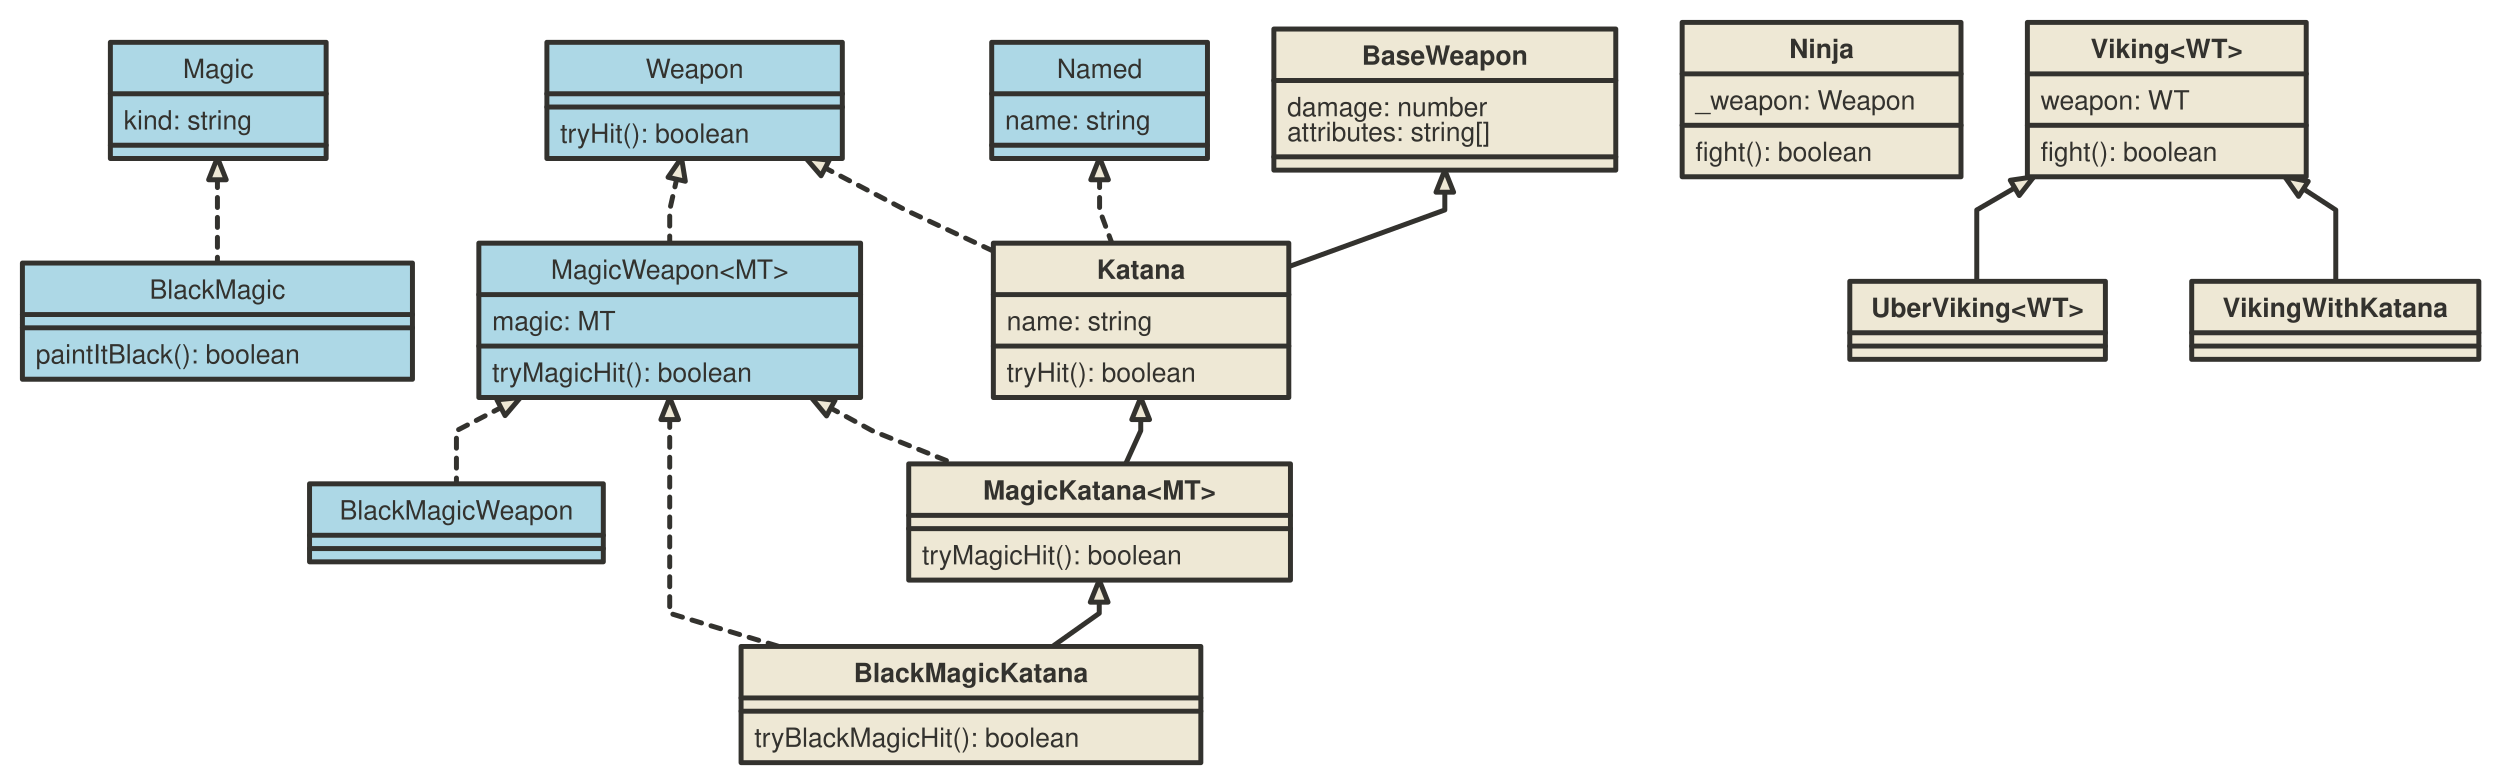
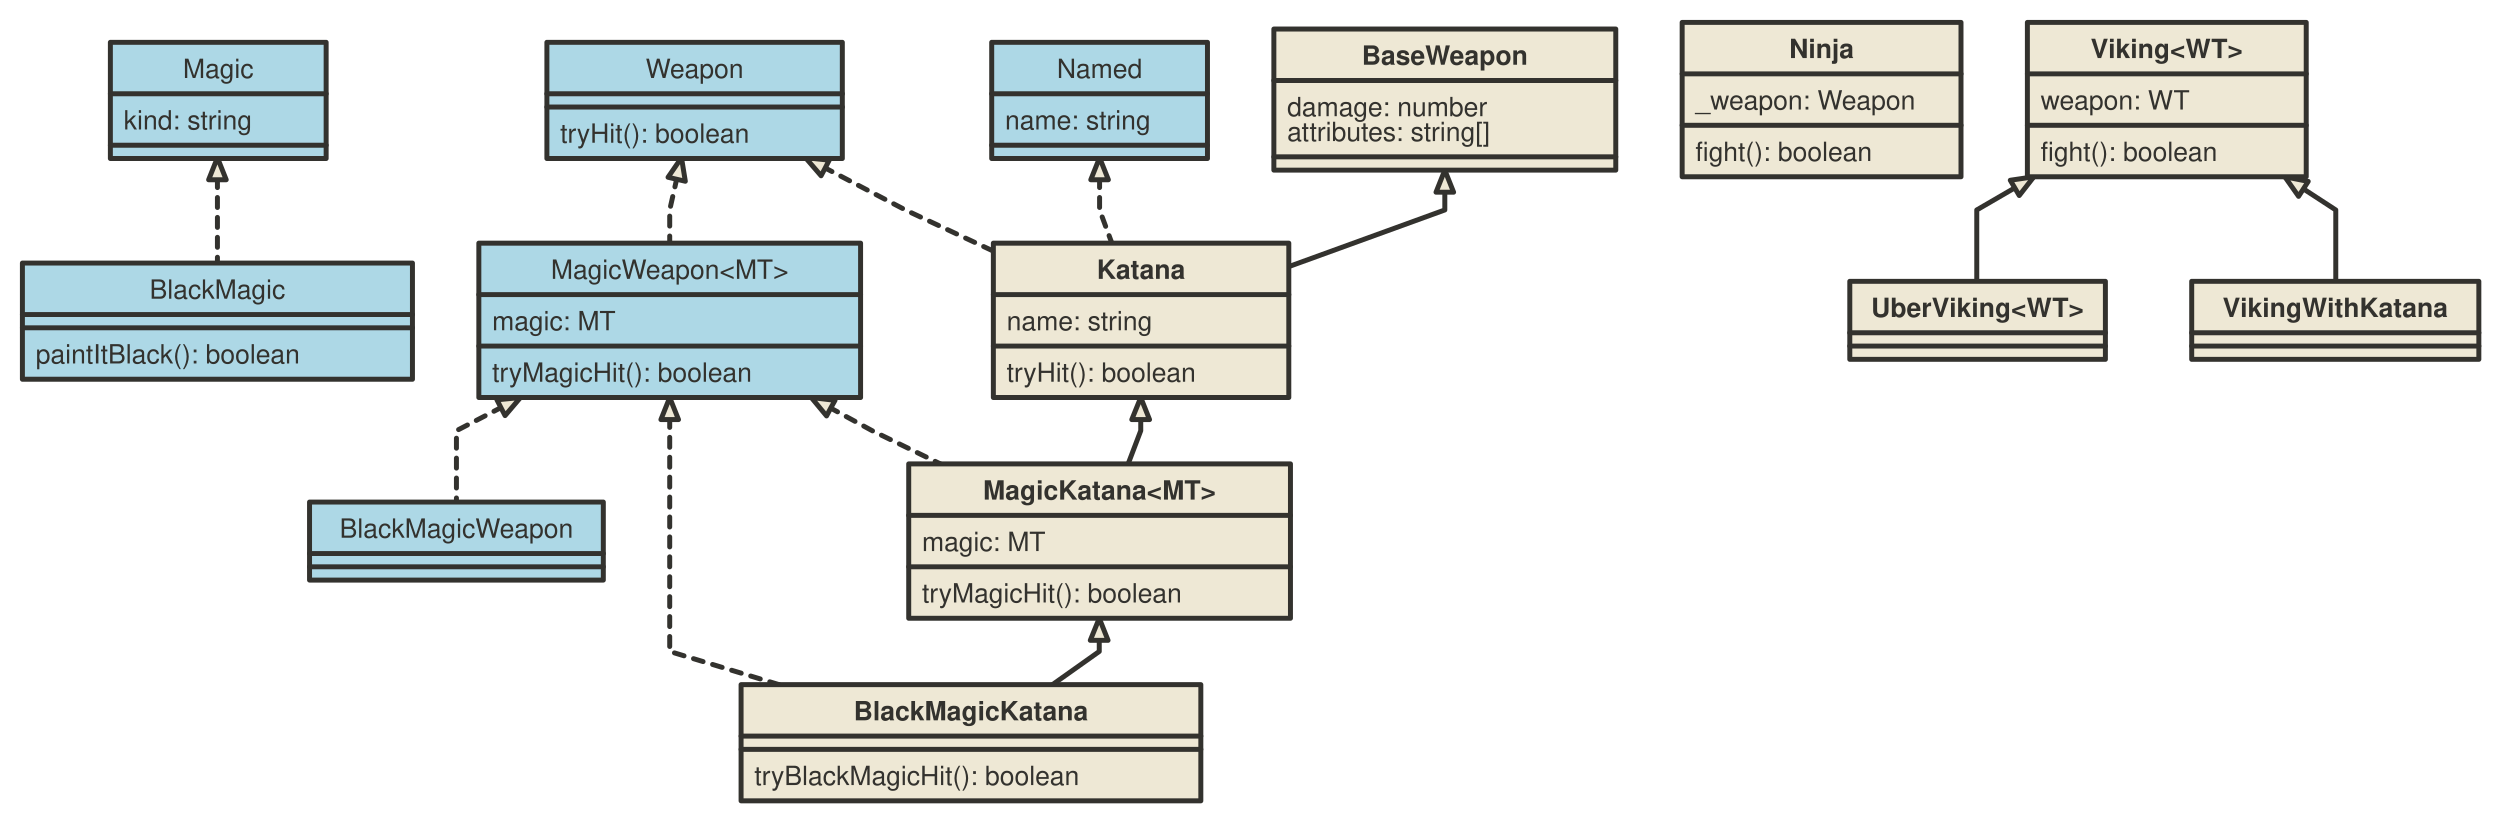
- <svg xmlns="http://www.w3.org/2000/svg" version="1.1" baseProfile="full" width="1506.25" height="472" viewbox="0 0 1506.25 472" style="font-weight:bold; font-size:12pt; font-family:'Calibri', Helvetica, sans-serif;;stroke-width:3;stroke-linejoin:round;stroke-linecap:round">
+ <svg xmlns="http://www.w3.org/2000/svg" version="1.1" baseProfile="full" width="1506.25" height="495" viewbox="0 0 1506.25 495" style="font-weight:bold; font-size:12pt; font-family:'Calibri', Helvetica, sans-serif;;stroke-width:3;stroke-linejoin:round;stroke-linecap:round">
  <path d="M485.3 95 L545.5 126.5 L598.3 151.2 L598.3 151.2 " style="stroke:#33322E;fill:none;stroke-dasharray:6 6;" />
  <path d="M499.6 96.5 L497.2 101.2 L494.7 105.9 L485.3 95 Z" style="stroke:#33322E;fill:#eee8d5;stroke-dasharray:none;" />
  <path d="M662.5 95 L662.5 126.5 L669.9 146.5 L669.9 146.5 " style="stroke:#33322E;fill:none;stroke-dasharray:6 6;" />
  <path d="M667.8 108.3 L662.5 108.3 L657.2 108.3 L662.5 95 Z" style="stroke:#33322E;fill:#eee8d5;stroke-dasharray:none;" />
  <path d="M131 95 L131 126.5 L131 158 L131 158 " style="stroke:#33322E;fill:none;stroke-dasharray:6 6;" />
  <path d="M136.3 108.3 L131 108.3 L125.7 108.3 L131 95 Z" style="stroke:#33322E;fill:#eee8d5;stroke-dasharray:none;" />
  <path d="M410.6 95 L403.5 126.5 L403.5 146.5 L403.5 146.5 " style="stroke:#33322E;fill:none;stroke-dasharray:6 6;" />
  <path d="M412.9 109.2 L407.7 108 L402.5 106.8 L410.6 95 Z" style="stroke:#33322E;fill:#eee8d5;stroke-dasharray:none;" />
-   <path d="M488.8 239.5 L525.5 259.5 L575.2 279.5 L575.2 279.5 " style="stroke:#33322E;fill:none;stroke-dasharray:6 6;" />
+   <path d="M488.8 239.5 L525.5 259.5 L566.6 279.5 L566.6 279.5 " style="stroke:#33322E;fill:none;stroke-dasharray:6 6;" />
  <path d="M503.1 241.2 L500.5 245.9 L498 250.6 L488.8 239.5 Z" style="stroke:#33322E;fill:#eee8d5;stroke-dasharray:none;" />
-   <path d="M403.5 239.5 L403.5 259.5 L403.5 314.5 L403.5 314.5 L403.5 369.5 L403.5 369.5 L469.4 389.5 L469.4 389.5 " style="stroke:#33322E;fill:none;stroke-dasharray:6 6;" />
+   <path d="M403.5 239.5 L403.5 259.5 L403.5 326 L403.5 326 L403.5 392.5 L403.5 392.5 L469.4 412.5 L469.4 412.5 " style="stroke:#33322E;fill:none;stroke-dasharray:6 6;" />
  <path d="M408.8 252.8 L403.5 252.8 L398.2 252.8 L403.5 239.5 Z" style="stroke:#33322E;fill:#eee8d5;stroke-dasharray:none;" />
-   <path d="M313.6 239.5 L275 259.5 L275 291 L275 291 " style="stroke:#33322E;fill:none;stroke-dasharray:6 6;" />
+   <path d="M313.6 239.5 L275 259.5 L275 302.5 L275 302.5 " style="stroke:#33322E;fill:none;stroke-dasharray:6 6;" />
  <path d="M304.3 250.4 L301.8 245.6 L299.4 240.9 L313.6 239.5 Z" style="stroke:#33322E;fill:#eee8d5;stroke-dasharray:none;" />
  <path d="M870.5 102.5 L870.5 126.5 L776.3 160.7 L776.3 160.7 " style="stroke:#33322E;fill:none;stroke-dasharray:none;" />
  <path d="M875.8 115.8 L870.5 115.8 L865.2 115.8 L870.5 102.5 Z" style="stroke:#33322E;fill:#eee8d5;stroke-dasharray:none;" />
-   <path d="M687.3 239.5 L687.3 259.5 L678.2 279.5 L678.2 279.5 " style="stroke:#33322E;fill:none;stroke-dasharray:none;" />
+   <path d="M687.3 239.5 L687.3 259.5 L679.7 279.5 L679.7 279.5 " style="stroke:#33322E;fill:none;stroke-dasharray:none;" />
  <path d="M692.6 252.8 L687.3 252.8 L681.9 252.8 L687.3 239.5 Z" style="stroke:#33322E;fill:#eee8d5;stroke-dasharray:none;" />
-   <path d="M662.3 349.5 L662.3 369.5 L634.1 389.5 L634.1 389.5 " style="stroke:#33322E;fill:none;stroke-dasharray:none;" />
-   <path d="M667.6 362.8 L662.3 362.8 L656.9 362.8 L662.3 349.5 Z" style="stroke:#33322E;fill:#eee8d5;stroke-dasharray:none;" />
+   <path d="M662.3 372.5 L662.3 392.5 L634.1 412.5 L634.1 412.5 " style="stroke:#33322E;fill:none;stroke-dasharray:none;" />
+   <path d="M667.6 385.8 L662.3 385.8 L656.9 385.8 L662.3 372.5 Z" style="stroke:#33322E;fill:#eee8d5;stroke-dasharray:none;" />
  <path d="M1225.4 106.5 L1191 126.5 L1191 169.5 L1191 169.5 " style="stroke:#33322E;fill:none;stroke-dasharray:none;" />
  <path d="M1216.6 117.8 L1213.9 113.2 L1211.2 108.6 L1225.4 106.5 Z" style="stroke:#33322E;fill:#eee8d5;stroke-dasharray:none;" />
  <path d="M1376.6 106.5 L1407.3 126.5 L1407.3 169.5 L1407.3 169.5 " style="stroke:#33322E;fill:none;stroke-dasharray:none;" />
  <path d="M1390.7 109.3 L1387.8 113.8 L1384.9 118.3 L1376.6 106.5 Z" style="stroke:#33322E;fill:#eee8d5;stroke-dasharray:none;" />
  <rect x="329.5" y="25.5" height="70" width="178" style="stroke:#33322E;fill:lightblue;stroke-dasharray:none;" />
  <text x="418.5" y="47" style="fill: #33322E;font-weight:normal;text-anchor: middle;">Weapon</text>
  <path d="M329.5 56.5 L507.5 56.5" style="stroke:#33322E;fill:none;stroke-dasharray:none;" />
  <path d="M329.5 64.5 L507.5 64.5" style="stroke:#33322E;fill:none;stroke-dasharray:none;" />
  <text x="337.5" y="86" style="fill: #33322E;font-weight:normal;">tryHit(): boolean</text>
  <rect x="597.5" y="25.5" height="70" width="130" style="stroke:#33322E;fill:lightblue;stroke-dasharray:none;" />
  <text x="662.5" y="47" style="fill: #33322E;font-weight:normal;text-anchor: middle;">Named</text>
  <path d="M597.5 56.5 L727.5 56.5" style="stroke:#33322E;fill:none;stroke-dasharray:none;" />
  <text x="605.5" y="78" style="fill: #33322E;font-weight:normal;">name: string</text>
  <path d="M597.5 87.5 L727.5 87.5" style="stroke:#33322E;fill:none;stroke-dasharray:none;" />
  <rect x="66.5" y="25.5" height="70" width="130" style="stroke:#33322E;fill:lightblue;stroke-dasharray:none;" />
  <text x="131.5" y="47" style="fill: #33322E;font-weight:normal;text-anchor: middle;">Magic</text>
  <path d="M66.5 56.5 L196.5 56.5" style="stroke:#33322E;fill:none;stroke-dasharray:none;" />
  <text x="74.5" y="78" style="fill: #33322E;font-weight:normal;">kind: string</text>
  <path d="M66.5 87.5 L196.5 87.5" style="stroke:#33322E;fill:none;stroke-dasharray:none;" />
  <rect x="13.5" y="158.5" height="70" width="235" style="stroke:#33322E;fill:lightblue;stroke-dasharray:none;" />
  <text x="131" y="180" style="fill: #33322E;font-weight:normal;text-anchor: middle;">BlackMagic</text>
  <path d="M13.5 189.5 L248.5 189.5" style="stroke:#33322E;fill:none;stroke-dasharray:none;" />
  <path d="M13.5 197.5 L248.5 197.5" style="stroke:#33322E;fill:none;stroke-dasharray:none;" />
  <text x="21.5" y="219" style="fill: #33322E;font-weight:normal;">paintItBlack(): boolean</text>
  <rect x="288.5" y="146.5" height="93" width="230" style="stroke:#33322E;fill:lightblue;stroke-dasharray:none;" />
  <text x="403.5" y="168" style="fill: #33322E;font-weight:normal;text-anchor: middle;">MagicWeapon&lt;MT&gt;</text>
  <path d="M288.5 177.5 L518.5 177.5" style="stroke:#33322E;fill:none;stroke-dasharray:none;" />
  <text x="296.5" y="199" style="fill: #33322E;font-weight:normal;">magic: MT</text>
  <path d="M288.5 208.5 L518.5 208.5" style="stroke:#33322E;fill:none;stroke-dasharray:none;" />
  <text x="296.5" y="230" style="fill: #33322E;font-weight:normal;">tryMagicHit(): boolean</text>
-   <rect x="186.5" y="291.5" height="47" width="177" style="stroke:#33322E;fill:lightblue;stroke-dasharray:none;" />
-   <text x="275" y="313" style="fill: #33322E;font-weight:normal;text-anchor: middle;">BlackMagicWeapon</text>
-   <path d="M186.5 322.5 L363.5 322.5" style="stroke:#33322E;fill:none;stroke-dasharray:none;" />
-   <path d="M186.5 330.5 L363.5 330.5" style="stroke:#33322E;fill:none;stroke-dasharray:none;" />
+   <rect x="186.5" y="302.5" height="47" width="177" style="stroke:#33322E;fill:lightblue;stroke-dasharray:none;" />
+   <text x="275" y="324" style="fill: #33322E;font-weight:normal;text-anchor: middle;">BlackMagicWeapon</text>
+   <path d="M186.5 333.5 L363.5 333.5" style="stroke:#33322E;fill:none;stroke-dasharray:none;" />
+   <path d="M186.5 341.5 L363.5 341.5" style="stroke:#33322E;fill:none;stroke-dasharray:none;" />
  <rect x="767.5" y="17.5" height="85" width="206" style="stroke:#33322E;fill:#eee8d5;stroke-dasharray:none;" />
  <text x="870.5" y="39" style="fill: #33322E;text-anchor: middle;">BaseWeapon</text>
  <path d="M767.5 48.5 L973.5 48.5" style="stroke:#33322E;fill:none;stroke-dasharray:none;" />
  <text x="775.5" y="70" style="fill: #33322E;font-weight:normal;">damage: number</text>
  <text x="775.5" y="85" style="fill: #33322E;font-weight:normal;">attributes: string[]</text>
  <path d="M767.5 94.5 L973.5 94.5" style="stroke:#33322E;fill:none;stroke-dasharray:none;" />
  <rect x="598.5" y="146.5" height="93" width="178" style="stroke:#33322E;fill:#eee8d5;stroke-dasharray:none;" />
  <text x="687.5" y="168" style="fill: #33322E;text-anchor: middle;">Katana</text>
  <path d="M598.5 177.5 L776.5 177.5" style="stroke:#33322E;fill:none;stroke-dasharray:none;" />
  <text x="606.5" y="199" style="fill: #33322E;font-weight:normal;">name: string</text>
  <path d="M598.5 208.5 L776.5 208.5" style="stroke:#33322E;fill:none;stroke-dasharray:none;" />
  <text x="606.5" y="230" style="fill: #33322E;font-weight:normal;">tryHit(): boolean</text>
-   <rect x="547.5" y="279.5" height="70" width="230" style="stroke:#33322E;fill:#eee8d5;stroke-dasharray:none;" />
+   <rect x="547.5" y="279.5" height="93" width="230" style="stroke:#33322E;fill:#eee8d5;stroke-dasharray:none;" />
  <text x="662.5" y="301" style="fill: #33322E;text-anchor: middle;">MagicKatana&lt;MT&gt;</text>
  <path d="M547.5 310.5 L777.5 310.5" style="stroke:#33322E;fill:none;stroke-dasharray:none;" />
-   <path d="M547.5 318.5 L777.5 318.5" style="stroke:#33322E;fill:none;stroke-dasharray:none;" />
-   <text x="555.5" y="340" style="fill: #33322E;font-weight:normal;">tryMagicHit(): boolean</text>
-   <rect x="446.5" y="389.5" height="70" width="277" style="stroke:#33322E;fill:#eee8d5;stroke-dasharray:none;" />
-   <text x="585" y="411" style="fill: #33322E;text-anchor: middle;">BlackMagicKatana</text>
-   <path d="M446.5 420.5 L723.5 420.5" style="stroke:#33322E;fill:none;stroke-dasharray:none;" />
-   <path d="M446.5 428.5 L723.5 428.5" style="stroke:#33322E;fill:none;stroke-dasharray:none;" />
-   <text x="454.5" y="450" style="fill: #33322E;font-weight:normal;">tryBlackMagicHit(): boolean</text>
+   <text x="555.5" y="332" style="fill: #33322E;font-weight:normal;">magic: MT</text>
+   <path d="M547.5 341.5 L777.5 341.5" style="stroke:#33322E;fill:none;stroke-dasharray:none;" />
+   <text x="555.5" y="363" style="fill: #33322E;font-weight:normal;">tryMagicHit(): boolean</text>
+   <rect x="446.5" y="412.5" height="70" width="277" style="stroke:#33322E;fill:#eee8d5;stroke-dasharray:none;" />
+   <text x="585" y="434" style="fill: #33322E;text-anchor: middle;">BlackMagicKatana</text>
+   <path d="M446.5 443.5 L723.5 443.5" style="stroke:#33322E;fill:none;stroke-dasharray:none;" />
+   <path d="M446.5 451.5 L723.5 451.5" style="stroke:#33322E;fill:none;stroke-dasharray:none;" />
+   <text x="454.5" y="473" style="fill: #33322E;font-weight:normal;">tryBlackMagicHit(): boolean</text>
  <rect x="1013.5" y="13.5" height="93" width="168" style="stroke:#33322E;fill:#eee8d5;stroke-dasharray:none;" />
  <text x="1097.5" y="35" style="fill: #33322E;text-anchor: middle;">Ninja</text>
  <path d="M1013.5 44.5 L1181.5 44.5" style="stroke:#33322E;fill:none;stroke-dasharray:none;" />
  <text x="1021.5" y="66" style="fill: #33322E;font-weight:normal;">_weapon: Weapon</text>
  <path d="M1013.5 75.5 L1181.5 75.5" style="stroke:#33322E;fill:none;stroke-dasharray:none;" />
  <text x="1021.5" y="97" style="fill: #33322E;font-weight:normal;">fight(): boolean</text>
  <rect x="1221.5" y="13.5" height="93" width="168" style="stroke:#33322E;fill:#eee8d5;stroke-dasharray:none;" />
  <text x="1305.5" y="35" style="fill: #33322E;text-anchor: middle;">Viking&lt;WT&gt;</text>
  <path d="M1221.5 44.5 L1389.5 44.5" style="stroke:#33322E;fill:none;stroke-dasharray:none;" />
  <text x="1229.5" y="66" style="fill: #33322E;font-weight:normal;">weapon: WT</text>
  <path d="M1221.5 75.5 L1389.5 75.5" style="stroke:#33322E;fill:none;stroke-dasharray:none;" />
  <text x="1229.5" y="97" style="fill: #33322E;font-weight:normal;">fight(): boolean</text>
  <rect x="1114.5" y="169.5" height="47" width="154" style="stroke:#33322E;fill:#eee8d5;stroke-dasharray:none;" />
  <text x="1191.5" y="191" style="fill: #33322E;text-anchor: middle;">UberViking&lt;WT&gt;</text>
  <path d="M1114.5 200.5 L1268.5 200.5" style="stroke:#33322E;fill:none;stroke-dasharray:none;" />
  <path d="M1114.5 208.5 L1268.5 208.5" style="stroke:#33322E;fill:none;stroke-dasharray:none;" />
  <rect x="1320.5" y="169.5" height="47" width="173" style="stroke:#33322E;fill:#eee8d5;stroke-dasharray:none;" />
  <text x="1407" y="191" style="fill: #33322E;text-anchor: middle;">VikingWithKatana</text>
  <path d="M1320.5 200.5 L1493.5 200.5" style="stroke:#33322E;fill:none;stroke-dasharray:none;" />
  <path d="M1320.5 208.5 L1493.5 208.5" style="stroke:#33322E;fill:none;stroke-dasharray:none;" />
</svg>
